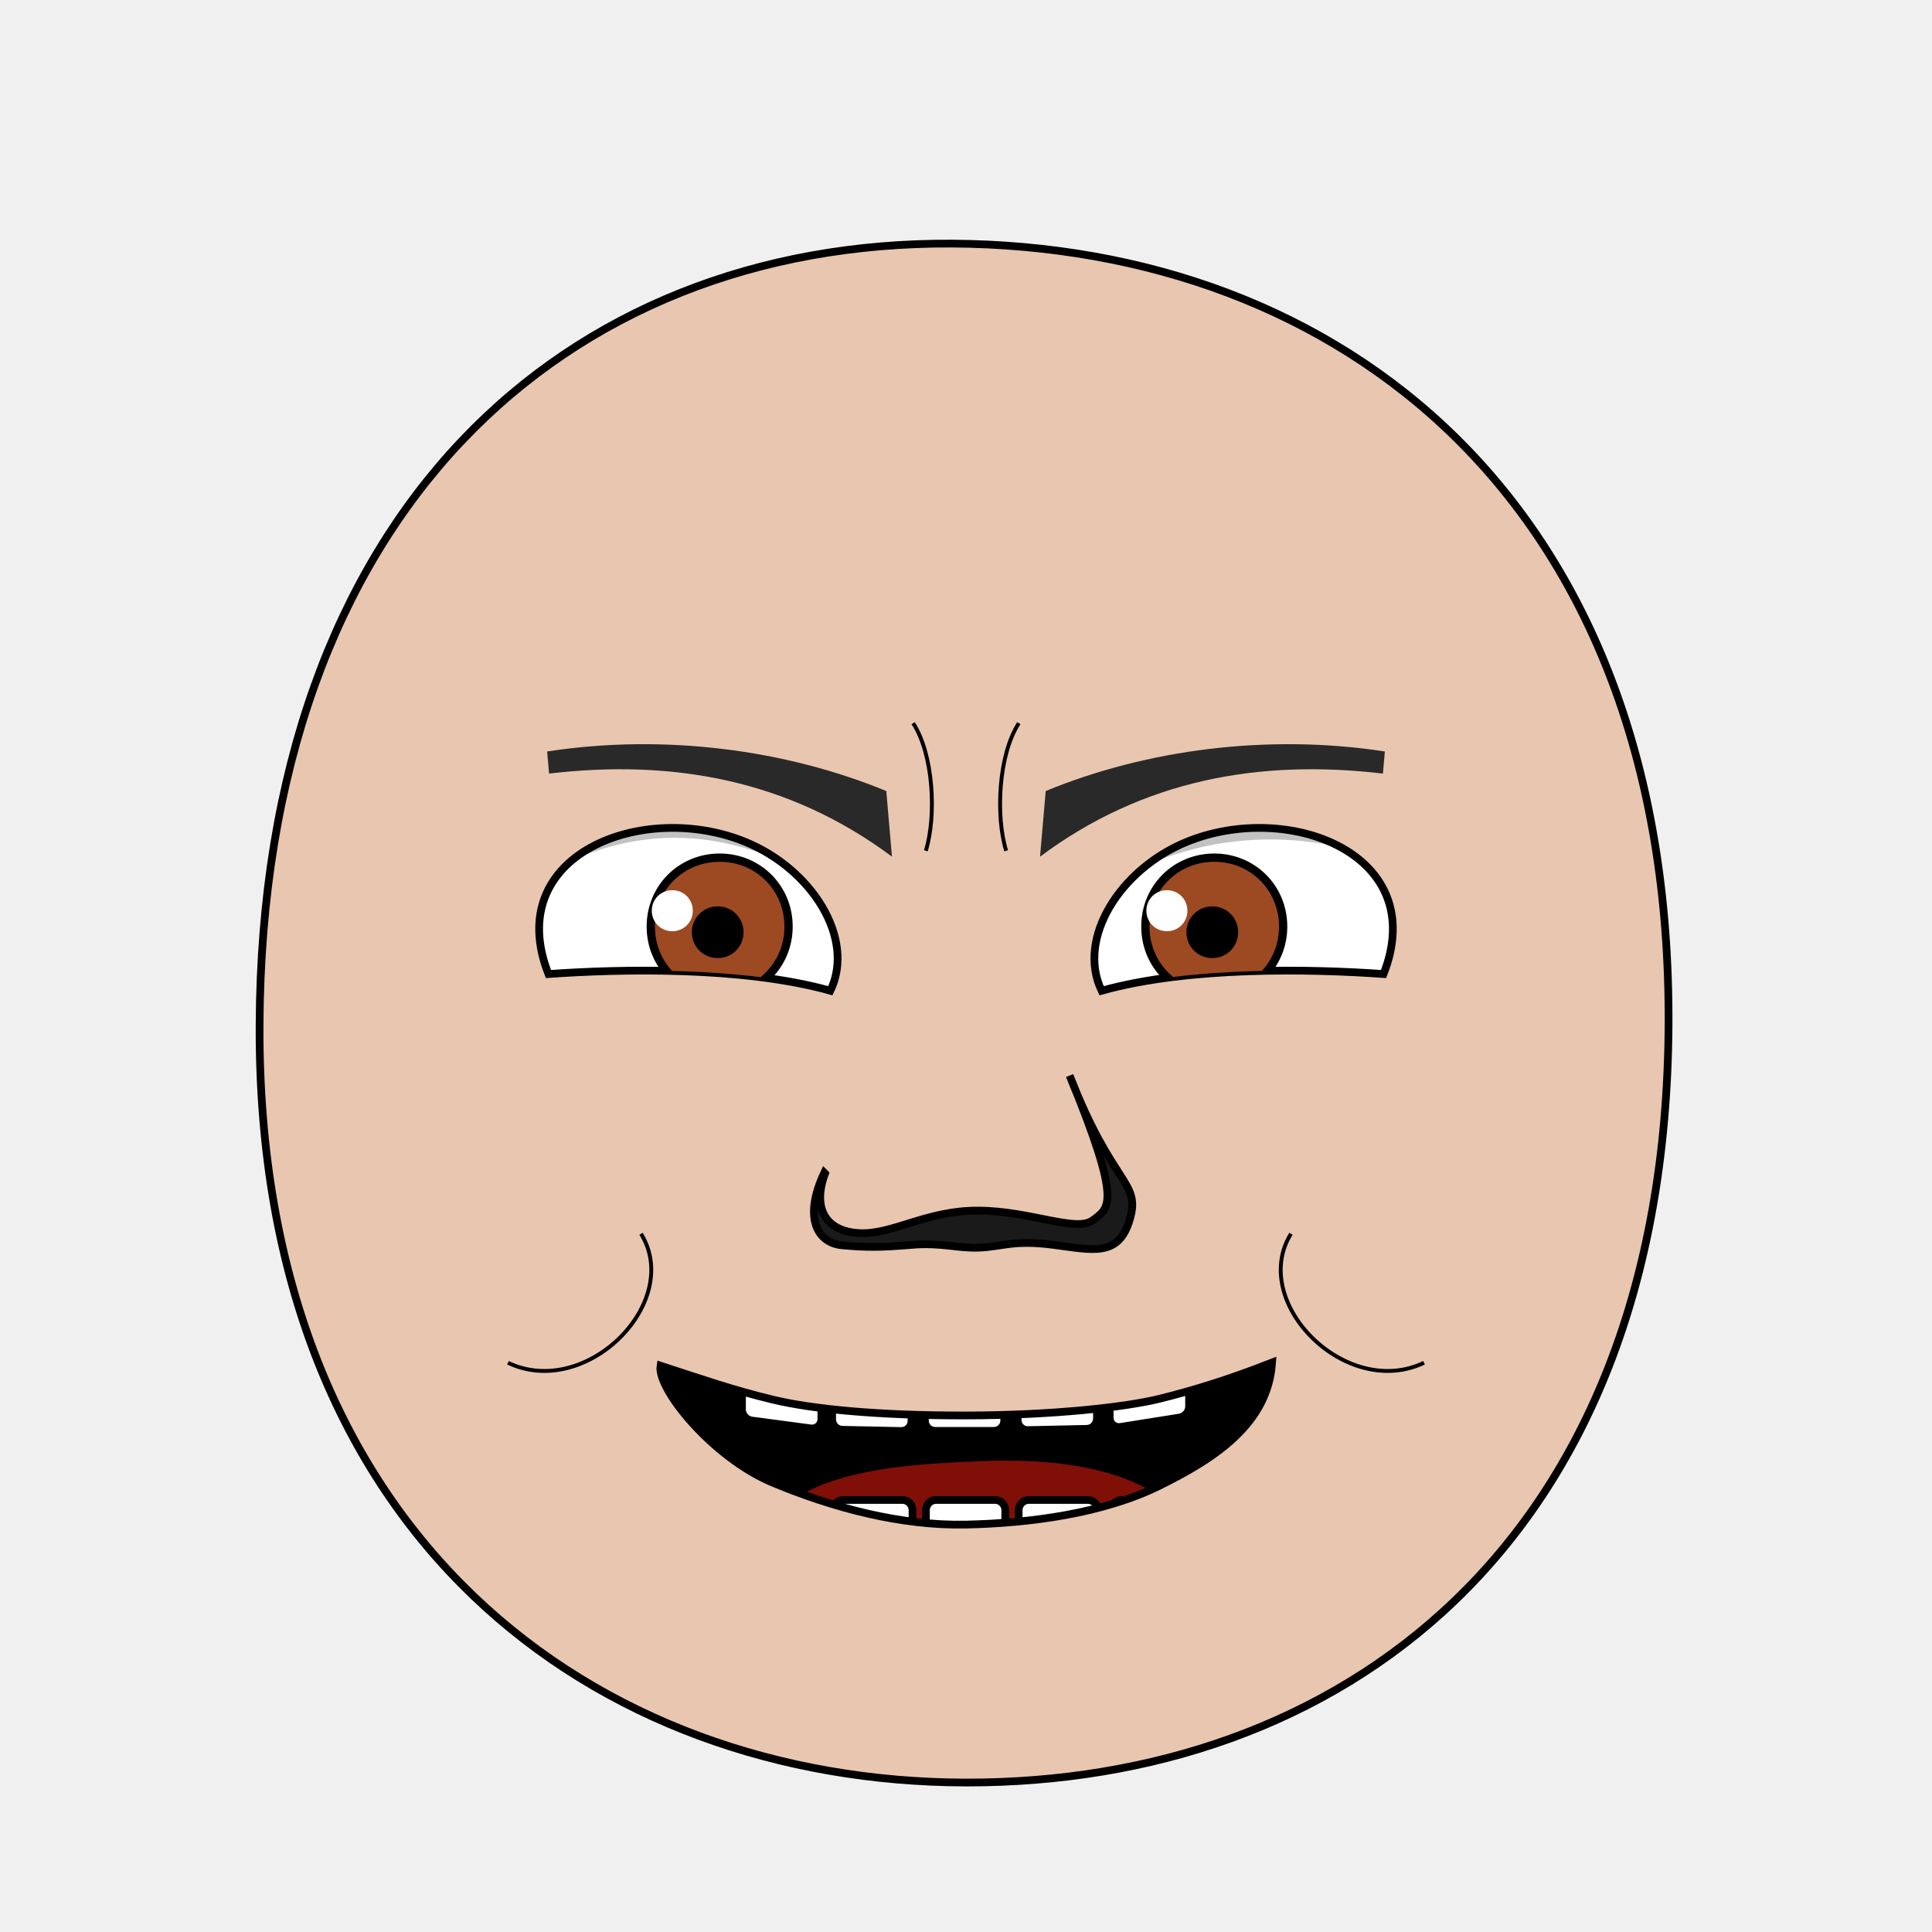
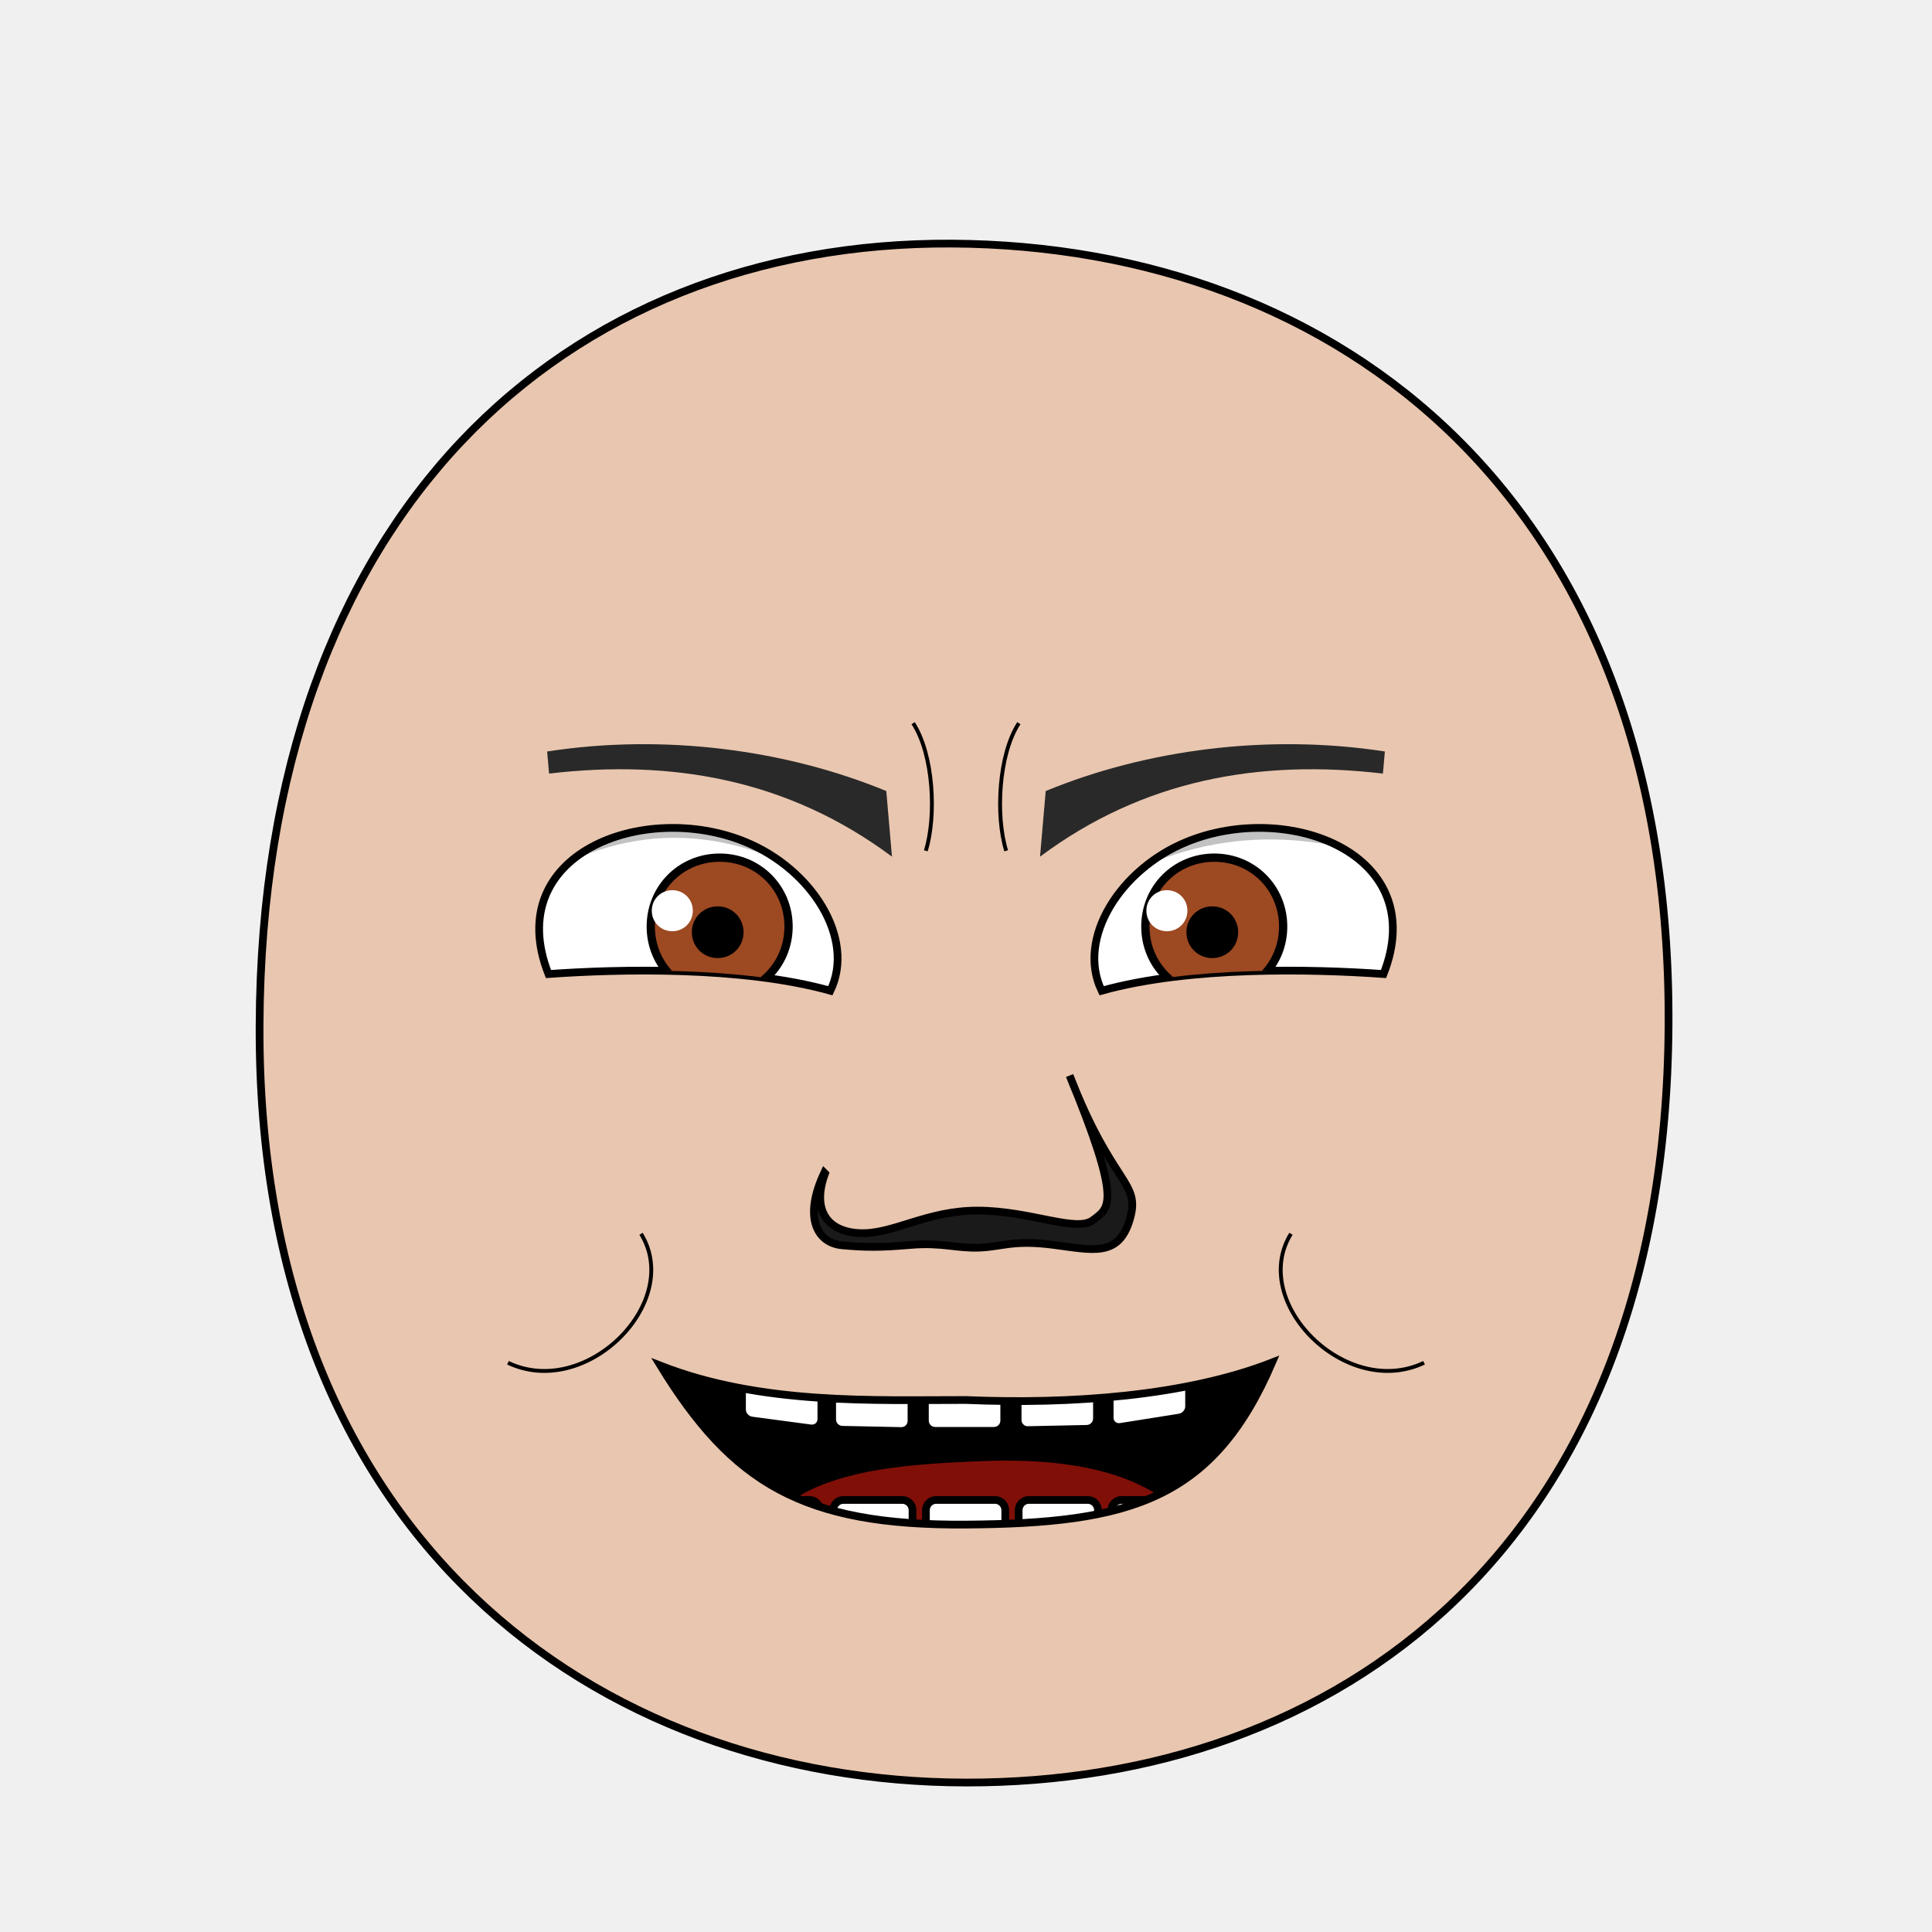
<svg xmlns="http://www.w3.org/2000/svg" xmlns:xlink="http://www.w3.org/1999/xlink" version="1.1" width="100%" height="100%" id="emoticon-front-view" viewBox="0 0 250 250">
  <defs id="defs">
    <clipPath id="clipPath-left-eye">
      <use transform="matrix(1,0,0,1,0,0)" id="use-left-eye-outline-1" y="0" height="1" xlink:href="#left-eye-outline" width="1" x="0" />
    </clipPath>
    <clipPath id="clipPath-right-eye">
      <use transform="matrix(-1,0,0,1,250,0)" morph="fixed" x="0" width="250" xlink:href="#left-eye-outline" height="250" y="0" id="use-left-eye-outline-2" />
    </clipPath>
    <clipPath clipPathUnits="userSpaceOnUse" id="clipPath-mouth">
      <use transform="matrix(1,0,0,1,0,0)" width="250" id="use-mouth-outline" xlink:href="#mouth-outline" x="0" y="0" height="250" />
    </clipPath>
  </defs>
  <g id="head">
    <path d="M 124.98,230.66 C 172.77,230.75 215.51,200.57 215.91,132.64 216.29,64.72 173.26,31.81 123.18,31.52 73.1,31.24 33.88,66.28 33.59,132.65 33.3,199.01 77.19,230.57 124.98,230.66 Z" style="fill:#e9c6af;stroke:#000000;stroke-width:1;stroke-opacity:1" id="head-outline" />
  </g>
  <g id="left-eye">
    <path d="M 96.47,108.95 C 105.05,112.47 110.72,121.43 107.45,128.2 96.01,125.01 80.13,125.39 70.97,126.04 64.87,110.54 83.25,103.52 96.47,108.95 Z" style="fill:#ffffff;stroke:#000000;stroke-width:1;stroke-miterlimit:4;stroke-opacity:1;stroke-dasharray:none" id="left-eye-outline" />
    <g id="left-eyeball" clip-path="url(#clipPath-left-eye)">
      <g id="left-lens">
        <path d="M 1,0.5 C 1,0.78 0.78,1 0.5,1 0.22,1 0,0.78 0,0.5 0,0.22 0.22,0 0.5,0 0.78,0 1,0.22 1,0.5 z" transform="matrix(17.83,0,0,17.83,84.21,110.98)" style="fill:#9d4922;fill-opacity:1;stroke:#000000;stroke-width:0.06;stroke-miterlimit:4;stroke-opacity:1;stroke-dasharray:none" morph="relative" id="iris" />
        <path d="M 1,0.5 C 1,0.78 0.78,1 0.5,1 0.22,1 0,0.78 0,0.5 0,0.22 0.22,0 0.5,0 0.78,0 1,0.22 1,0.5 z" transform="matrix(5.72,0,0,5.72,90.01,117.77)" style="fill:#000000;fill-opacity:1;stroke:#000000;stroke-width:0.17;stroke-miterlimit:4;stroke-opacity:1;stroke-dasharray:none" morph="relative" id="pupil" />
        <path d="M 1,0.5 C 1,0.78 0.78,1 0.5,1 0.22,1 0,0.78 0,0.5 0,0.22 0.22,0 0.5,0 0.78,0 1,0.22 1,0.5 z" transform="matrix(5.31,0,0,5.31,84.34,115.19)" style="fill:#ffffff;fill-opacity:1;stroke:none" morph="transform-only" id="glare" />
      </g>
      <path d="M 50,75 125,75 125,131.92 C 96.74,95.46 67.81,105.38 50,134.65 Z" style="opacity:0.24;fill:#000000;stroke:#000000;stroke-width:0px;stroke-linecap:butt;stroke-linejoin:miter;stroke-opacity:1" id="left-lid-shadow" />
    </g>
  </g>
  <g id="right-eye">
    <use transform="matrix(-1,0,0,1,250,0)" morph="fixed" x="0" width="250" xlink:href="#left-eye-outline" height="250" y="0" id="right-eye-outline" />
    <g id="right-eyeball" clip-path="url(#clipPath-right-eye)">
      <use transform="matrix(1,0,0,1,64,0)" morph="fixed" x="0" width="1" xlink:href="#left-lens" height="1" y="0" id="right-lens" />
      <path d="M 125,133.48 125,75 200,75 200,125.84 C 181.49,104.4 146.42,98.84 125,133.48 Z" style="opacity:0.24;fill:#000000;stroke:#000000;stroke-width:0px;stroke-linecap:butt;stroke-linejoin:miter;stroke-miterlimit:4;stroke-opacity:1;stroke-dasharray:none" id="right-lid-shadow" />
    </g>
  </g>
  <path d="m 115.42,110.851 c -13.342,-9.954 -28.375,-12.63 -44.37,-10.75 l -0.25,-2.86 c 15.144,-2.333 30.908,-0.235 43.885,5.12 z" style="fill:#292929;fill-opacity:1;fill-rule:nonzero;stroke-width:1;stroke-miterlimit:119.7;stroke-opacity:1;stroke-dasharray:none" id="left-eye-brow" />
  <g id="nose">
    <path d="M 106.76,151.85 C 105.1,156.31 106.81,159.33 111.16,159.56 115.52,159.8 119.85,156.61 126.6,156.65 133.36,156.68 139.28,159.51 141.42,157.89 143.56,156.27 145.25,155.81 138.41,139.18 143.98,153.55 147.65,152.83 146.2,157.78 144.75,162.73 141.41,161.74 136.27,161.08 131.13,160.42 129.81,161.3 126.82,161.44 123.83,161.58 121.94,160.75 117.89,161.09 113.84,161.43 112.08,161.42 108.97,161.14 105.85,160.86 103.86,157.71 106.66,151.75 Z" style="fill:#1a1a1a;stroke:#000000;stroke-width:1;stroke-miterlimit:4;stroke-dasharray:none" id="nose-outline" />
  </g>
  <use transform="matrix(-1,0,0,1,250,0)" id="right-eye-brow" y="0" height="250" xlink:href="#left-eye-brow" width="250" x="0" />
  <g id="mouth">
    <g clip-path="url(#clipPath-mouth)" id="mouth-interior">
      <rect style="fill:#000000;fill-opacity:1;stroke:none" y="159.934" height="66.556" id="mouth-background" width="119.944" x="68.16" />
      <path d="M 94.84,211.42 C 94.51,191.12 110.73,189.74 126.96,189.07 144.51,188.36 158.42,193.11 158.42,211.42 137.23,211.42 116.04,211.42 94.84,211.42 Z" style="fill:#800f08;fill-opacity:1;stroke:none" id="tongue" />
      <g transform="matrix(1,0,0,1,0.5,-2.3)" id="upper-teeth" morph="fix-children">
        <rect style="fill:#ffffff;fill-opacity:1;stroke:#000000;stroke-width:1.004;stroke-opacity:1" id="tooth-02" height="15.123" y="158.085" rx="1.336" transform="matrix(0.991225,0.1321854,0,1,0,0)" ry="1.325" x="96.362" width="10.356" />
        <rect style="fill:#ffffff;fill-opacity:1;stroke:#000000;stroke-width:1;stroke-opacity:1" ry="1.325" x="107.205" width="10.267" id="tooth-03" transform="matrix(0.999781,0.02092668,0,1,0,0)" height="15.123" y="169.917" rx="1.325" />
        <rect style="fill:#ffffff;fill-opacity:1;stroke:#000000;stroke-opacity:1" id="tooth-04" height="15.123" y="172.327" rx="1.325" ry="1.325" x="119.182" width="10.265" />
        <rect style="fill:#ffffff;fill-opacity:1;stroke:#000000;stroke-width:1;stroke-opacity:1" ry="1.325" x="131.211" width="10.267" id="tooth-05" transform="matrix(0.999781,-0.02092669,0,1,0,0)" height="15.123" y="175.003" rx="1.325" />
        <rect style="fill:#ffffff;fill-opacity:1;stroke:#000000;stroke-width:1.006;stroke-opacity:1" id="tooth-06" height="15.123" y="194.778" rx="1.341" transform="matrix(0.9876076,-0.1569434,0,1,0,0)" ry="1.325" x="144.894" width="10.394" />
      </g>
      <g transform="matrix(1,0,0,1,0.5,22)" morph="fix-children" id="lower-teeth">
        <rect rx="1.325" y="172.091" height="15.123" id="tooth-09" width="10.265" x="95.315" ry="1.325" style="fill:#ffffff;fill-opacity:1;stroke:#000000;stroke-opacity:1" />
        <rect width="10.265" x="107.315" ry="1.325" rx="1.325" y="172.091" height="15.123" id="tooth-10" style="fill:#ffffff;fill-opacity:1;stroke:#000000;stroke-opacity:1" />
        <rect rx="1.325" y="172.091" height="15.123" id="tooth-11" width="10.265" x="119.315" ry="1.325" style="fill:#ffffff;fill-opacity:1;stroke:#000000;stroke-opacity:1" />
        <rect width="10.265" x="131.315" ry="1.325" rx="1.325" y="172.091" height="15.123" id="tooth-12" style="fill:#ffffff;fill-opacity:1;stroke:#000000;stroke-opacity:1" />
        <rect rx="1.325" y="172.091" height="15.123" id="tooth-13" width="10.265" x="143.315" ry="1.325" style="fill:#ffffff;fill-opacity:1;stroke:#000000;stroke-opacity:1" />
      </g>
    </g>
-     <path d="M 164.61,176.31 C 164.08,184.24 157.22,188.71 150,192.27 142.78,195.82 133.4,197.1 125,197.28 116.6,197.46 107.81,195.12 100,191.86 92.19,188.6 84.96,179.68 85.47,176.72 90.98,178.51 94.84,179.87 100,181.11 105.16,182.35 113.63,183.18 125,183.16 136.37,183.14 145.72,182.06 150,181.01 154.28,179.95 158.88,178.56 164.61,176.31 Z" style="fill:none;stroke:#000000;stroke-width:1px;stroke-miterlimit:4;stroke-opacity:1" id="mouth-outline" />
+     <path d="m 164.61,176.31 c -7.665,17.823 -18.466,20.819 -39.61,20.97 -21.144,0.151 -30.222,-5.396 -39.53,-20.56 13.084,5.1 27.584,4.427 39.53,4.44 13.574,0.575 28.465,-0.504 39.61,-4.85 z" style="fill:none;stroke:#000000;stroke-width:1px;stroke-miterlimit:4;stroke-opacity:1" id="mouth-outline" />
  </g>
  <g id="wrinkles">
    <path d="M 118.16,93.58 C 120.79,97.61 121.2,105.56 119.8,110.09" style="fill:none;stroke:#000000;stroke-width:0.5;stroke-linecap:butt;stroke-linejoin:miter;stroke-miterlimit:4;stroke-opacity:1;stroke-dasharray:none" id="wrinkle-left-brow" />
    <path d="M 65.73,176.34 C 75.83,181.16 88.42,168.52 82.95,159.65" style="fill:none;stroke:#000000;stroke-width:0.5;stroke-linecap:butt;stroke-linejoin:miter;stroke-miterlimit:4;stroke-opacity:1;stroke-dasharray:none" id="wrinkle-left-cheek" />
    <use transform="matrix(-1,0,0,1,250,0)" width="250" id="wrinkle-right-brow" xlink:href="#wrinkle-left-brow" x="0" y="0" height="250" morph="fixed" />
    <use transform="matrix(-1,0,0,1,250,0)" width="250" id="wrinkle-right-cheek" xlink:href="#wrinkle-left-cheek" x="0" y="0" height="250" morph="fixed" />
  </g>
</svg>
